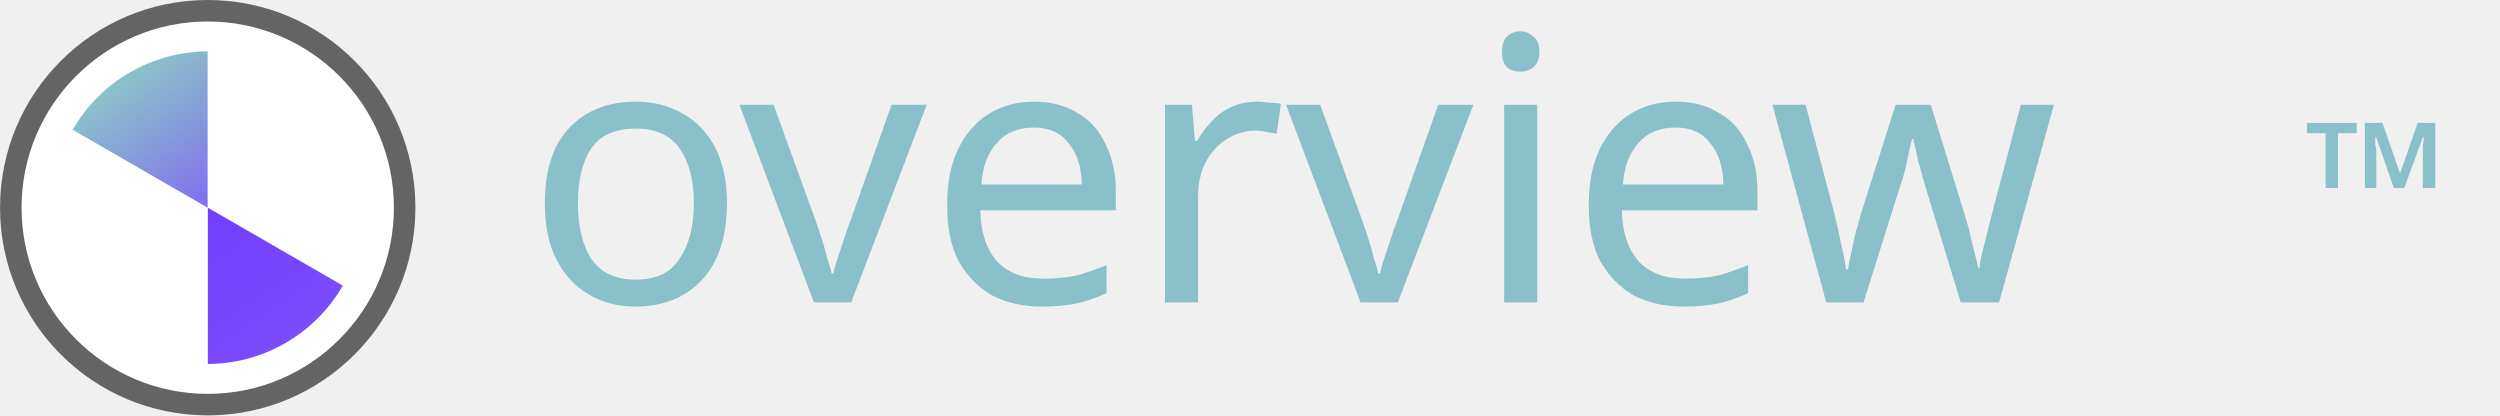
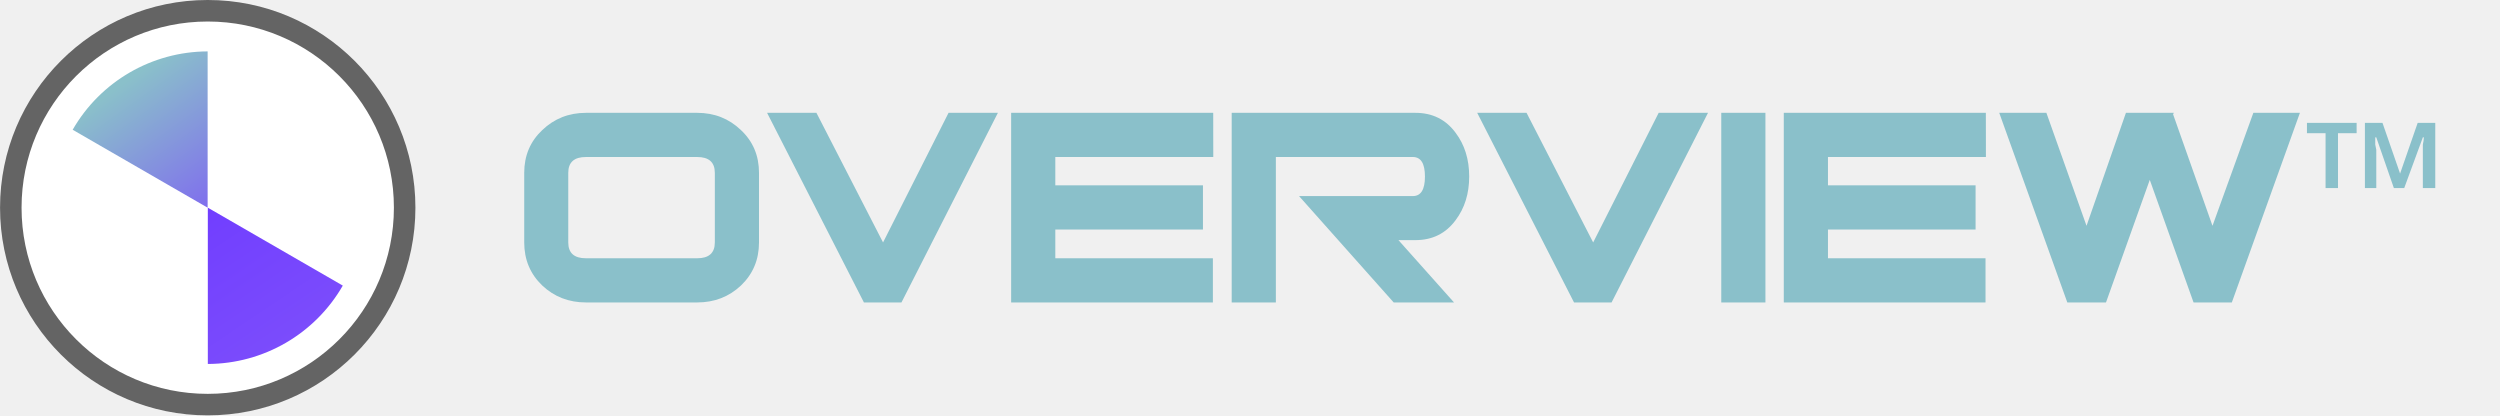
<svg xmlns="http://www.w3.org/2000/svg" xmlns:xlink="http://www.w3.org/1999/xlink" width="142.659" height="23.704" viewBox="0 0 37.745 6.272" version="1.1" id="svg1">
  <defs id="defs1">
    <linearGradient xlink:href="#linearGradient8" id="linearGradient9" x1="268.952" y1="36.861" x2="283.221" y2="56.761" gradientUnits="userSpaceOnUse" gradientTransform="matrix(2.640453,0,0,2.640453,4382.592,-430.4968)" />
    <linearGradient id="linearGradient8">
      <stop style="stop-color:#8ac0ca;stop-opacity:1;" offset="0.203" id="stop8" />
      <stop style="stop-color:#7b4cfc;stop-opacity:1;" offset="1" id="stop9" />
    </linearGradient>
    <linearGradient xlink:href="#linearGradient10" id="linearGradient11" x1="261.068" y1="39.91" x2="273.602" y2="39.052" gradientUnits="userSpaceOnUse" gradientTransform="matrix(1.510219,2.615776,-2.615776,1.510219,4833.74,-1038.46)" />
    <linearGradient id="linearGradient10">
      <stop style="stop-color:#713eff;stop-opacity:1" offset="0" id="stop11" />
      <stop style="stop-color:#7b4cfc;stop-opacity:1;" offset="1" id="stop10" />
    </linearGradient>
  </defs>
  <g id="layer1" transform="translate(-478.8959,139.4354)">
    <g id="g23" transform="translate(-3657.976,-191.5528)">
      <g id="g15" transform="matrix(0.06271598,0,0,0.06271598,3818.525,73.83886)">
        <circle style="opacity:0.6;fill:#646464;stroke:#646464;stroke-width:0;paint-order:markers fill stroke" id="path2-56" cx="5126.006" cy="-296.347" r="45.735" />
        <circle style="fill:#ffffff;fill-opacity:1;stroke:#646464;stroke-width:0;paint-order:markers fill stroke" id="path6-2" cx="5126.006" cy="-296.347" r="46.228" />
        <path id="path4-70" style="fill:#646464;fill-opacity:1;stroke:#646464;stroke-width:0;paint-order:markers fill stroke" d="m 5126.006,-346.347 a 50,50 0 0 0 -50,50 50,50 0 0 0 50,50 50,50 0 0 0 50,-50 50,50 0 0 0 -50,-50 z m 0,5.179 a 44.821,44.821 0 0 1 44.821,44.821 44.821,44.821 0 0 1 -44.821,44.821 44.821,44.821 0 0 1 -44.821,-44.821 44.821,44.821 0 0 1 44.821,-44.821 z" />
        <path id="path5-93" style="fill:url(#linearGradient9);fill-opacity:1;stroke:#646464;stroke-width:0;paint-order:markers fill stroke" d="m 5125.983,-333.972 a 37.626,37.626 0 0 0 -32.494,18.865 l 32.494,18.761 z" />
        <path id="path5-9" style="fill:url(#linearGradient11);fill-opacity:1;stroke:#646464;stroke-width:0;paint-order:markers fill stroke" d="m 5126.029,-296.348 v 37.626 a 37.626,37.626 0 0 0 32.494,-18.865 z" />
      </g>
-       <text xml:space="preserve" style="font-style:normal;font-variant:normal;font-weight:normal;font-stretch:normal;font-size:5.558px;line-height:125%;font-family:Bitsumishi;-inkscape-font-specification:Bitsumishi;text-align:start;letter-spacing:0px;writing-mode:lr-tb;direction:ltr;text-anchor:start;fill:#8ac0ca;stroke:#ee111a;stroke-width:0;stroke-linecap:square;stroke-miterlimit:4.6;paint-order:markers fill stroke" x="4144.785" y="56.684" id="text21">
-         <tspan id="tspan21" style="stroke-width:0" x="4144.785" y="56.684">overview</tspan>
-       </text>
+       <path d="m 4148.331,55.778 q 0,0.389 -0.272,0.65 -0.272,0.256 -0.661,0.256 h -1.679 q -0.389,0 -0.661,-0.256 -0.272,-0.261 -0.272,-0.65 v -1.051 q 0,-0.389 0.272,-0.645 0.272,-0.261 0.661,-0.261 h 1.679 q 0.389,0 0.661,0.261 0.272,0.256 0.272,0.645 z m -0.667,0 v -1.051 q 0,-0.239 -0.267,-0.239 h -1.679 q -0.267,0 -0.267,0.239 v 1.051 q 0,0.239 0.267,0.239 h 1.679 q 0.267,0 0.267,-0.239 z m 4.274,-1.957 -1.456,2.863 h -0.567 l -1.462,-2.863 h 0.745 l 1.006,1.957 0.989,-1.957 z m 3.252,0.667 h -2.385 v 0.428 h 2.229 v 0.667 h -2.229 v 0.434 h 2.379 v 0.667 h -3.046 v -2.863 h 3.051 z m 3.635,2.196 h -0.911 l -1.429,-1.606 h 1.718 q 0.183,0 0.183,-0.295 0,-0.295 -0.183,-0.295 h -2.068 v 2.196 h -0.667 v -2.863 h 2.774 q 0.384,0 0.606,0.3 0.206,0.272 0.206,0.661 0,0.389 -0.206,0.661 -0.222,0.3 -0.606,0.3 h -0.256 z m 3.835,-2.863 -1.456,2.863 h -0.567 l -1.462,-2.863 h 0.745 l 1.006,1.957 0.989,-1.957 z m 0.867,2.863 h -0.667 v -2.863 h 0.667 z m 3.329,-2.196 h -2.385 v 0.428 h 2.229 v 0.667 h -2.229 v 0.434 h 2.379 v 0.667 h -3.046 v -2.863 h 3.051 z m 4.741,-0.667 -1.028,2.863 h -0.578 l -0.661,-1.851 -0.661,1.851 h -0.584 l -1.028,-2.863 h 0.712 l 0.606,1.706 0.595,-1.706 h 0.723 l -0.011,0.022 0.595,1.684 0.617,-1.706 z" id="text21" style="font-size:5.558px;line-height:125%;font-family:Bitsumishi;-inkscape-font-specification:Bitsumishi;letter-spacing:0px;fill:#8ac0ca;stroke:#ee111a;stroke-width:0;stroke-linecap:square;stroke-miterlimit:4.6;paint-order:markers fill stroke" aria-label="overview" />
      <text xml:space="preserve" style="font-style:normal;font-variant:normal;font-weight:normal;font-stretch:normal;font-size:2.822px;line-height:125%;font-family:Bitsumishi;-inkscape-font-specification:Bitsumishi;text-align:start;letter-spacing:0px;writing-mode:lr-tb;direction:ltr;text-anchor:start;fill:#8ac0ca;stroke:#ee111a;stroke-width:0;stroke-linecap:square;stroke-miterlimit:4.6;paint-order:markers fill stroke" x="4171.656" y="55.989" id="text23">
        <tspan id="tspan22" style="font-style:normal;font-variant:normal;font-weight:normal;font-stretch:normal;font-family:'Helvetica Now Micro';-inkscape-font-specification:'Helvetica Now Micro';stroke-width:0" x="4171.656" y="55.989">™</tspan>
      </text>
    </g>
  </g>
</svg>
